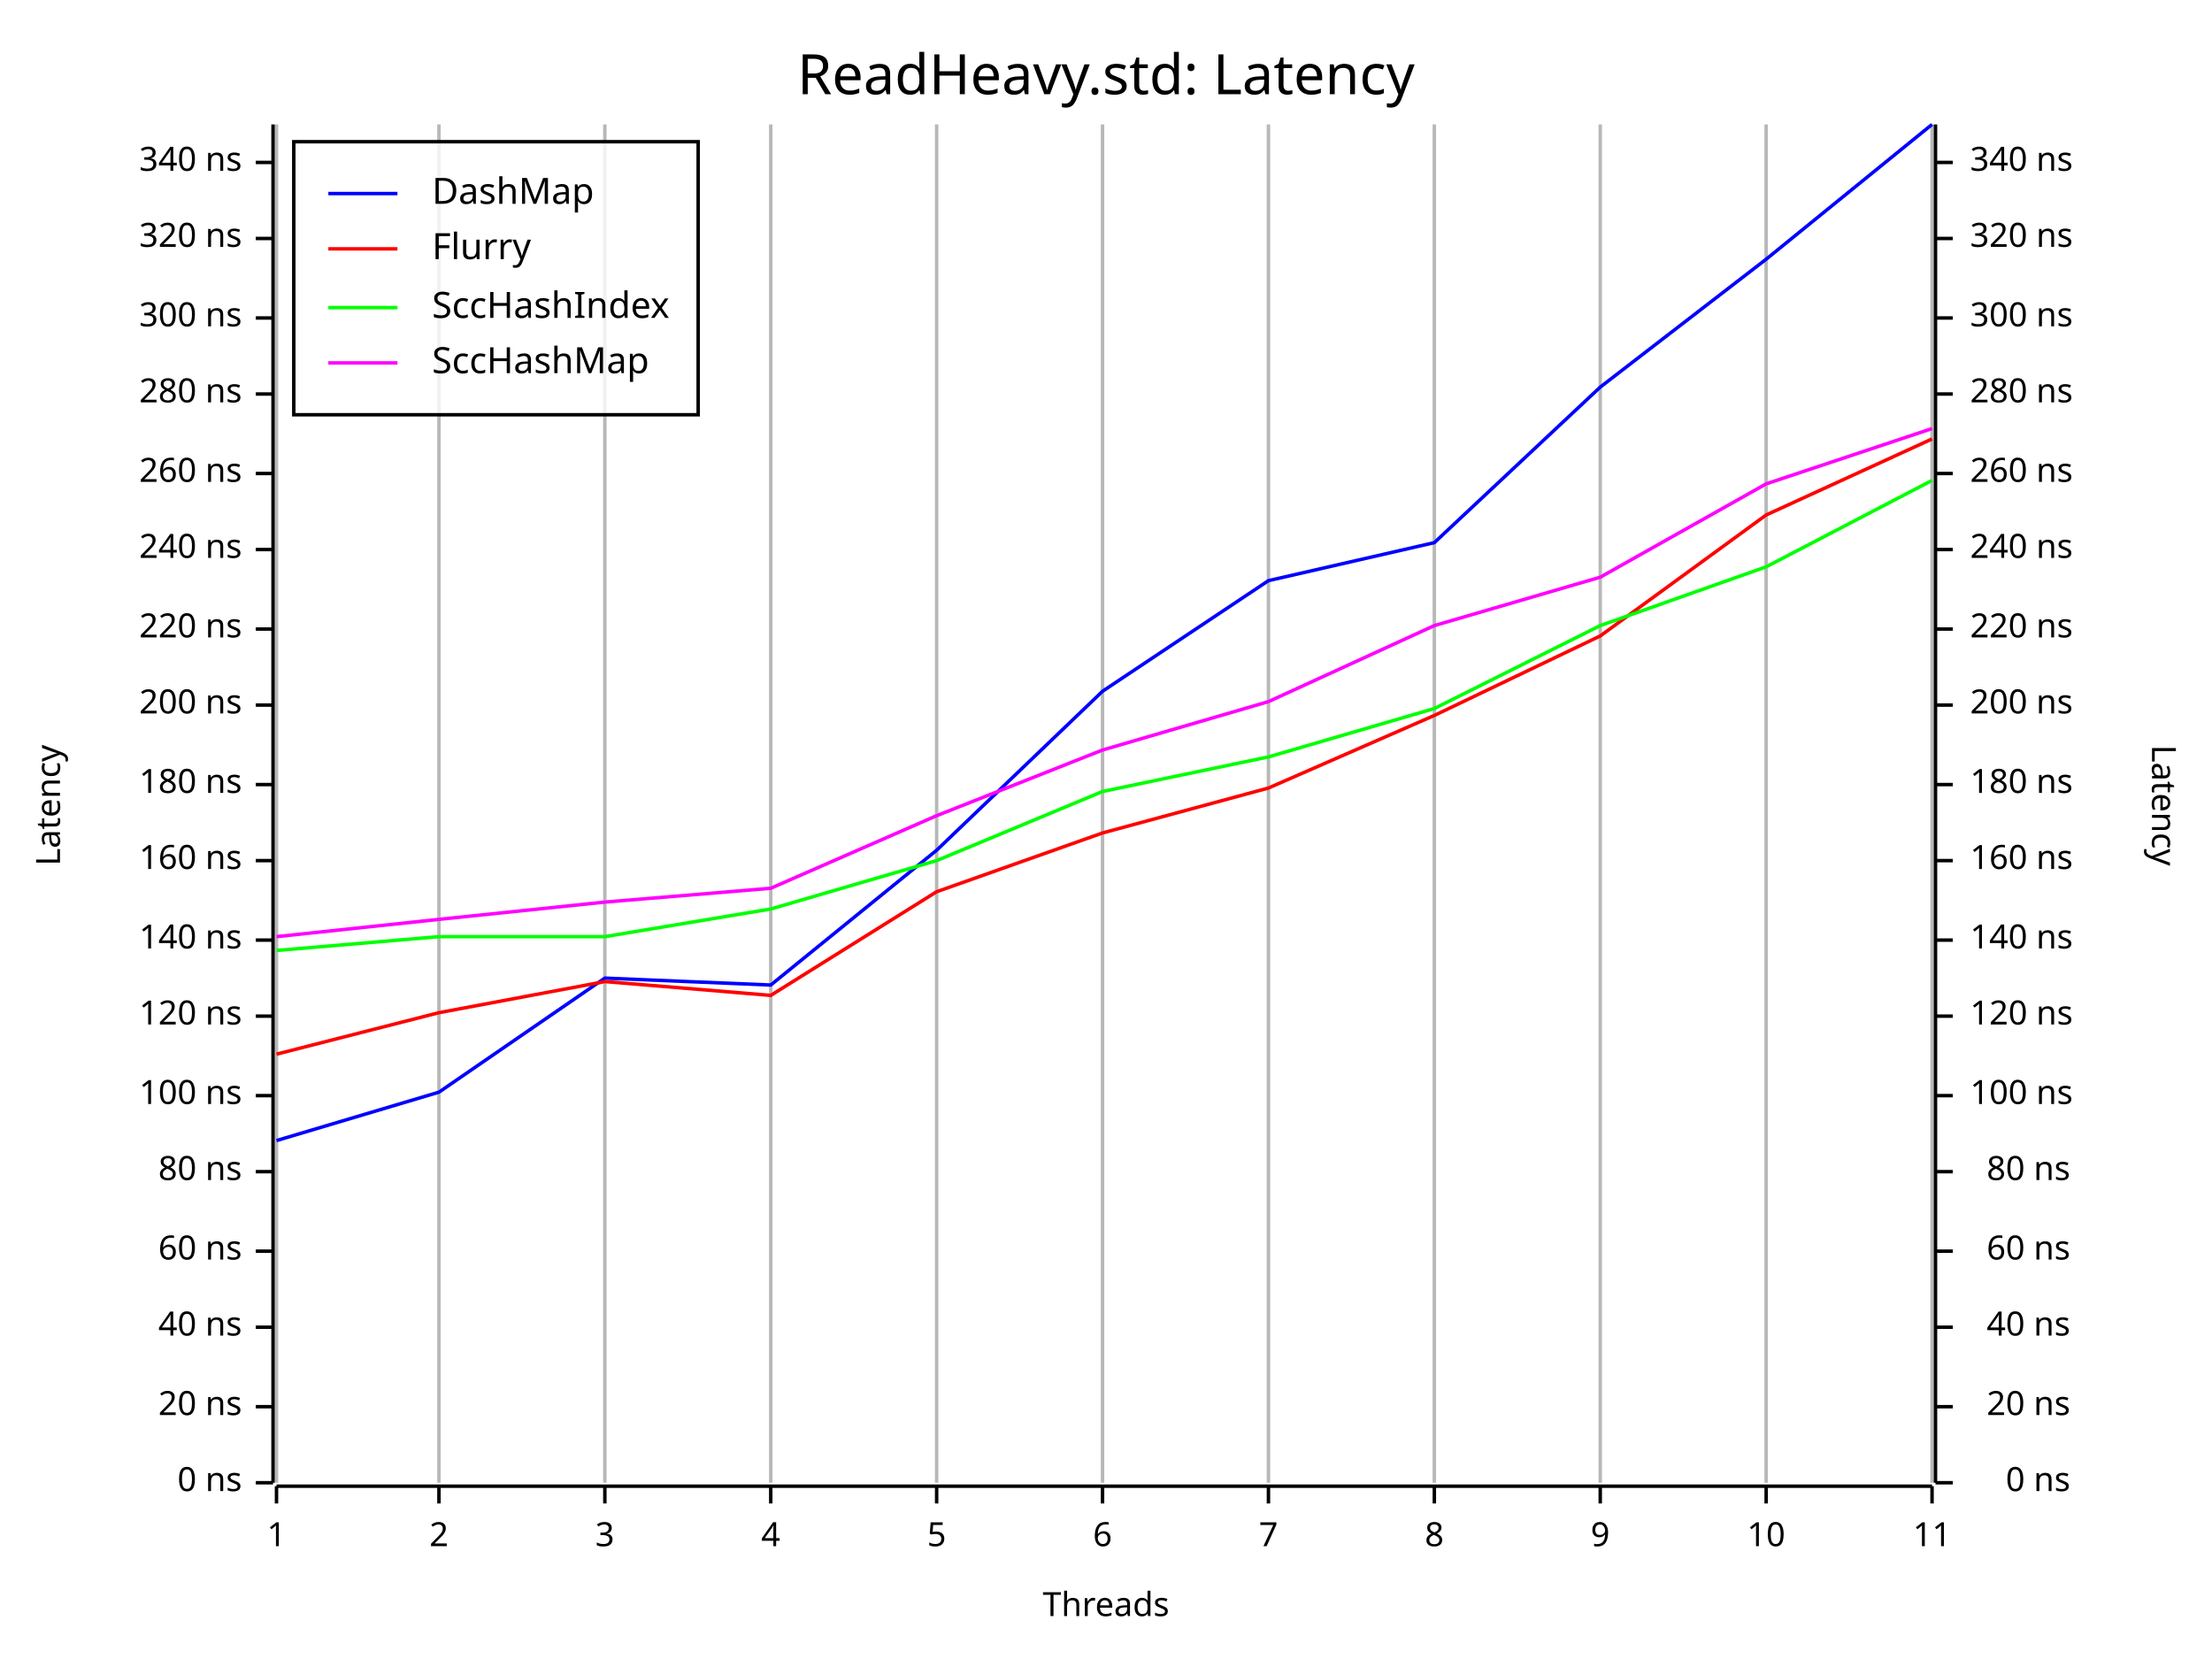
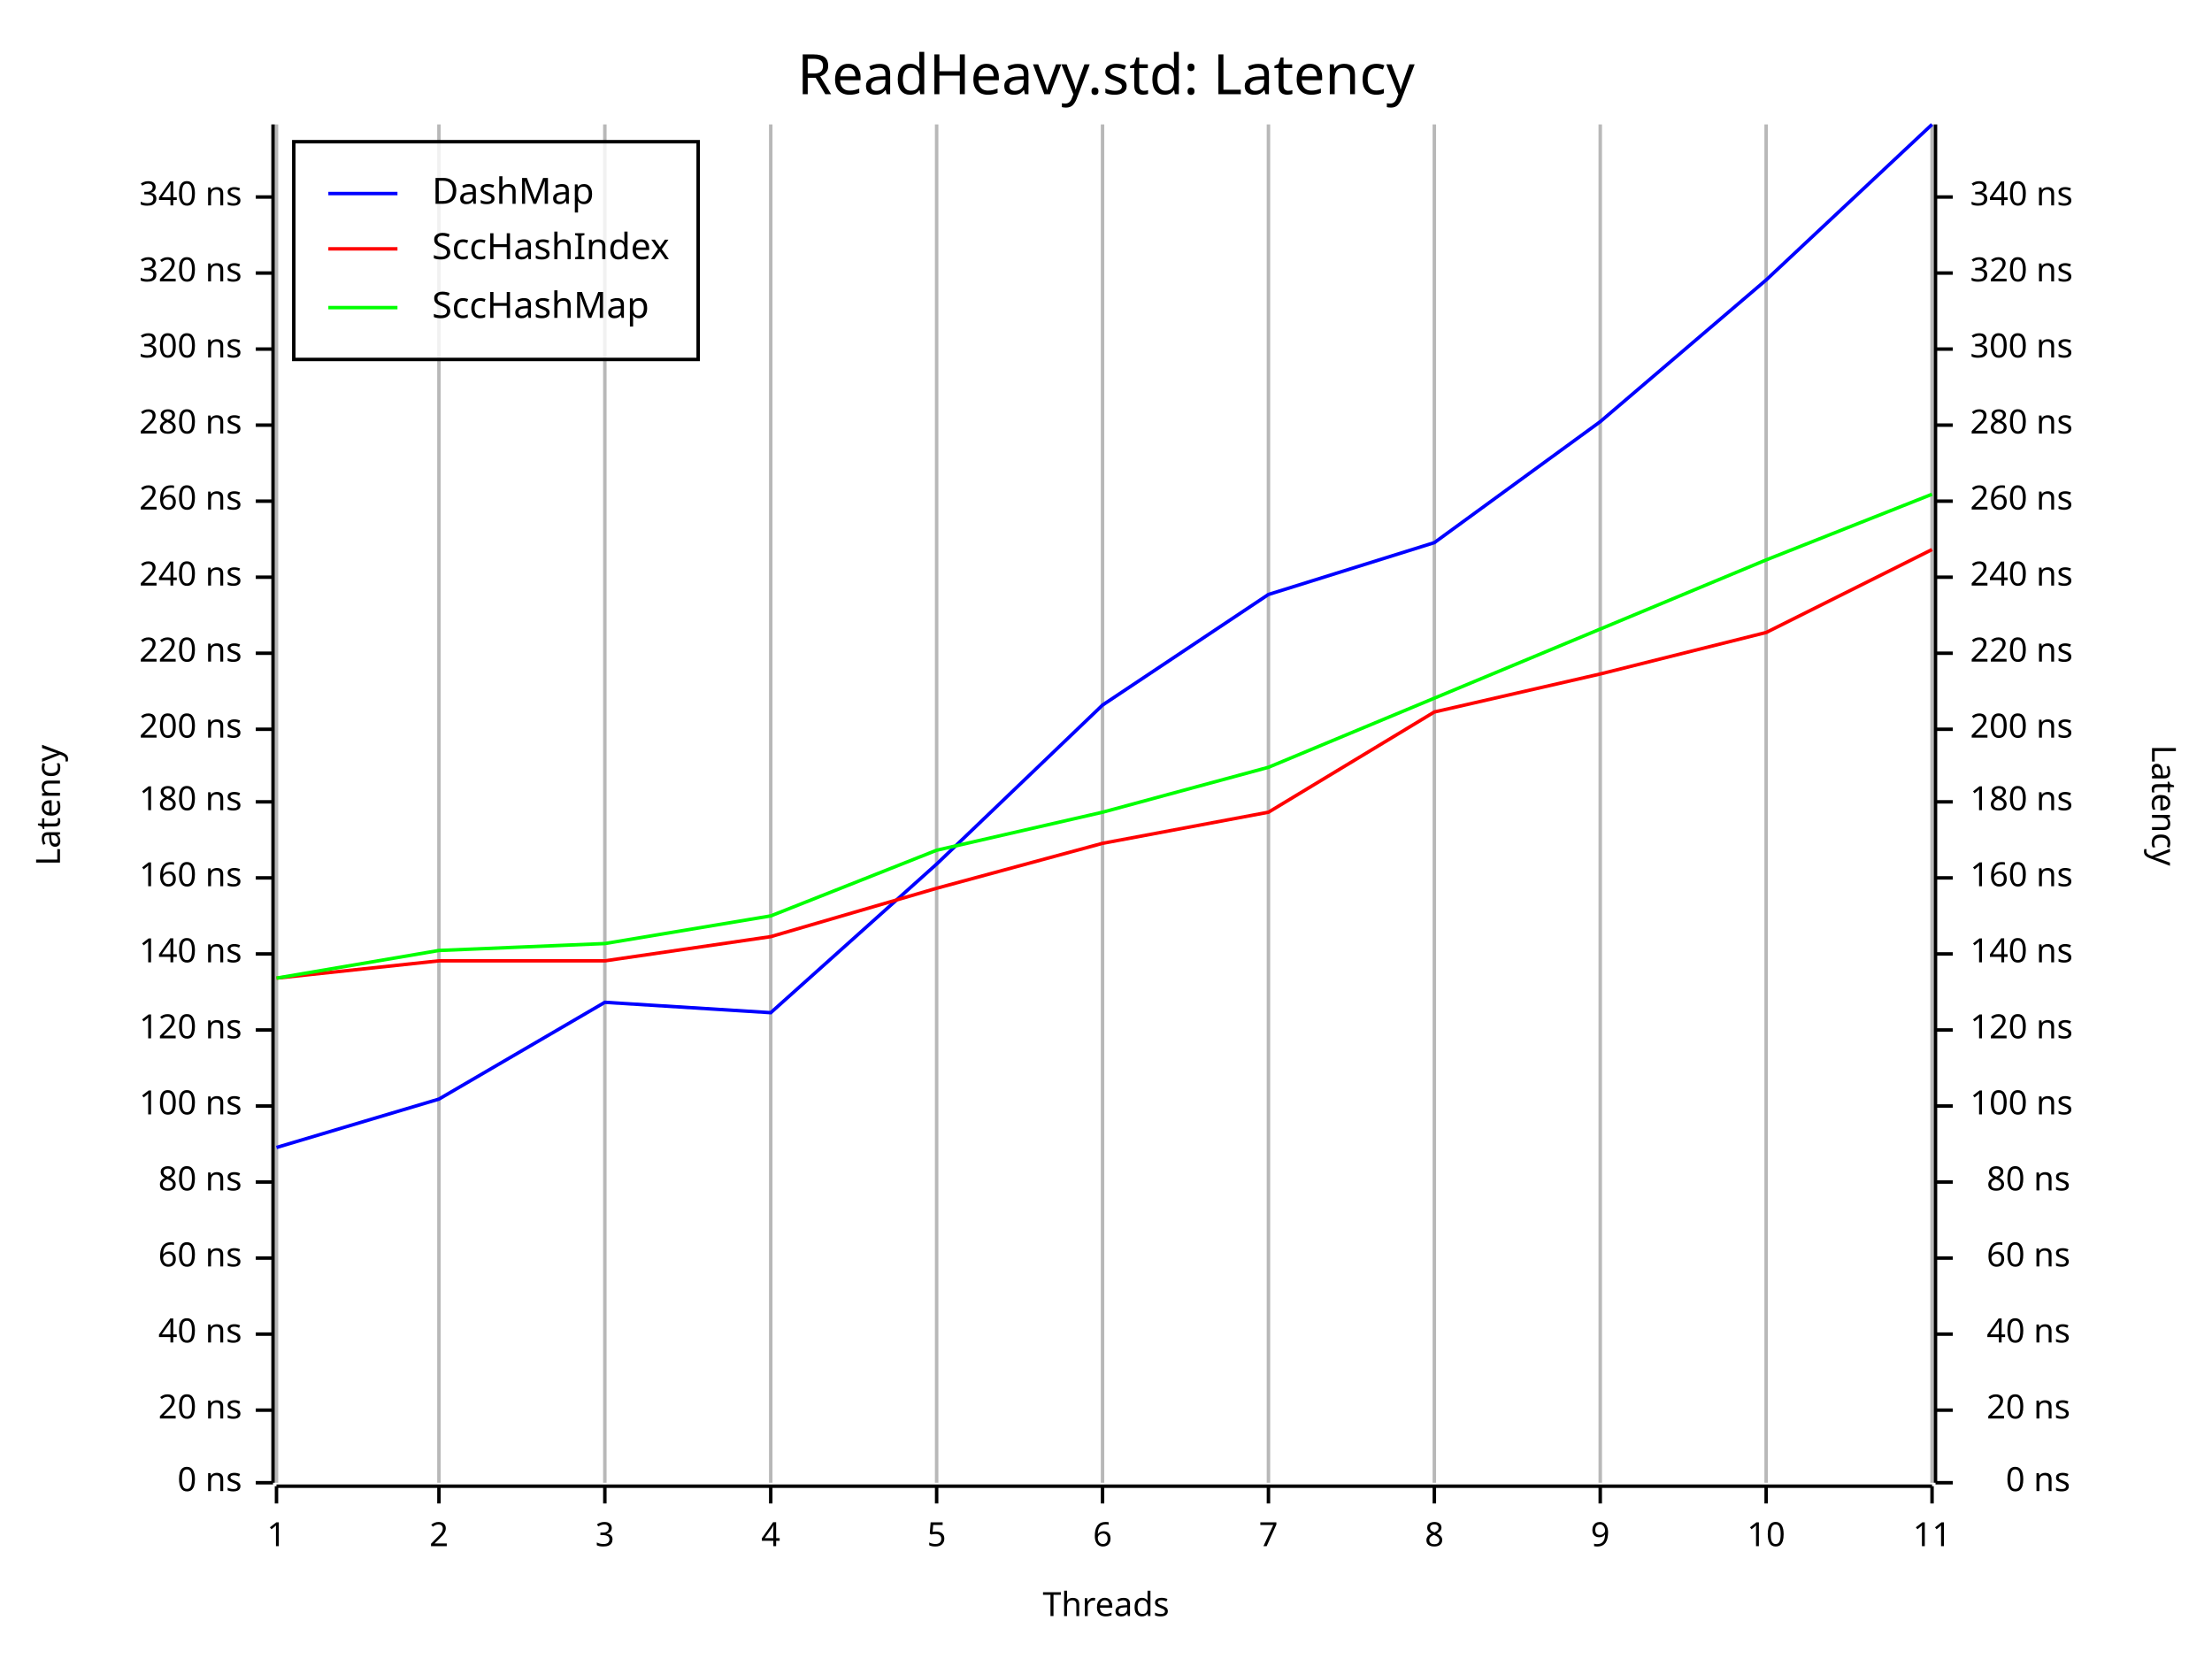
<svg xmlns="http://www.w3.org/2000/svg" width="640" height="480" viewBox="0 0 640 480">
  <rect x="0" y="0" width="640" height="480" opacity="1" fill="#FFFFFF" stroke="none" />
  <text x="320" y="15" dy="0.76em" text-anchor="middle" font-family="Fira Code" font-size="16.129" opacity="1" fill="#000000">
ReadHeavy.std: Latency
</text>
  <line opacity="0.1" stroke="#000000" stroke-width="1" x1="80" y1="429" x2="80" y2="36" />
  <line opacity="0.1" stroke="#000000" stroke-width="1" x1="127" y1="429" x2="127" y2="36" />
  <line opacity="0.1" stroke="#000000" stroke-width="1" x1="175" y1="429" x2="175" y2="36" />
  <line opacity="0.1" stroke="#000000" stroke-width="1" x1="223" y1="429" x2="223" y2="36" />
  <line opacity="0.1" stroke="#000000" stroke-width="1" x1="271" y1="429" x2="271" y2="36" />
  <line opacity="0.1" stroke="#000000" stroke-width="1" x1="319" y1="429" x2="319" y2="36" />
  <line opacity="0.1" stroke="#000000" stroke-width="1" x1="367" y1="429" x2="367" y2="36" />
  <line opacity="0.1" stroke="#000000" stroke-width="1" x1="415" y1="429" x2="415" y2="36" />
  <line opacity="0.1" stroke="#000000" stroke-width="1" x1="463" y1="429" x2="463" y2="36" />
  <line opacity="0.1" stroke="#000000" stroke-width="1" x1="511" y1="429" x2="511" y2="36" />
  <line opacity="0.1" stroke="#000000" stroke-width="1" x1="559" y1="429" x2="559" y2="36" />
  <text x="10" y="233" dy="0.76em" text-anchor="middle" font-family="sans-serif" font-size="9.677" opacity="1" fill="#000000" transform="rotate(270, 10, 233)">
Latency
</text>
  <text x="320" y="470" dy="-0.5ex" text-anchor="middle" font-family="sans-serif" font-size="9.677" opacity="1" fill="#000000">
Threads
</text>
  <text x="630" y="233" dy="0.76em" text-anchor="middle" font-family="sans-serif" font-size="9.677" opacity="1" fill="#000000" transform="rotate(90, 630, 233)">
Latency
</text>
  <line opacity="0.2" stroke="#000000" stroke-width="1" x1="80" y1="429" x2="80" y2="36" />
  <line opacity="0.2" stroke="#000000" stroke-width="1" x1="127" y1="429" x2="127" y2="36" />
  <line opacity="0.2" stroke="#000000" stroke-width="1" x1="175" y1="429" x2="175" y2="36" />
  <line opacity="0.2" stroke="#000000" stroke-width="1" x1="223" y1="429" x2="223" y2="36" />
  <line opacity="0.2" stroke="#000000" stroke-width="1" x1="271" y1="429" x2="271" y2="36" />
  <line opacity="0.2" stroke="#000000" stroke-width="1" x1="319" y1="429" x2="319" y2="36" />
  <line opacity="0.2" stroke="#000000" stroke-width="1" x1="367" y1="429" x2="367" y2="36" />
  <line opacity="0.2" stroke="#000000" stroke-width="1" x1="415" y1="429" x2="415" y2="36" />
  <line opacity="0.2" stroke="#000000" stroke-width="1" x1="463" y1="429" x2="463" y2="36" />
  <line opacity="0.2" stroke="#000000" stroke-width="1" x1="511" y1="429" x2="511" y2="36" />
  <line opacity="0.2" stroke="#000000" stroke-width="1" x1="559" y1="429" x2="559" y2="36" />
  <polyline fill="none" opacity="1" stroke="#000000" stroke-width="1" points="79,36 79,429 " />
  <text x="70" y="429" dy="0.5ex" text-anchor="end" font-family="sans-serif" font-size="9.677" opacity="1" fill="#000000">
0 ns
</text>
  <polyline fill="none" opacity="1" stroke="#000000" stroke-width="1" points="74,429 79,429 " />
-   <text x="70" y="407" dy="0.5ex" text-anchor="end" font-family="sans-serif" font-size="9.677" opacity="1" fill="#000000">
+   <text x="70" y="408" dy="0.5ex" text-anchor="end" font-family="sans-serif" font-size="9.677" opacity="1" fill="#000000">
20 ns
</text>
-   <polyline fill="none" opacity="1" stroke="#000000" stroke-width="1" points="74,407 79,407 " />
-   <text x="70" y="384" dy="0.5ex" text-anchor="end" font-family="sans-serif" font-size="9.677" opacity="1" fill="#000000">
+   <polyline fill="none" opacity="1" stroke="#000000" stroke-width="1" points="74,408 79,408 " />
+   <text x="70" y="386" dy="0.5ex" text-anchor="end" font-family="sans-serif" font-size="9.677" opacity="1" fill="#000000">
40 ns
</text>
-   <polyline fill="none" opacity="1" stroke="#000000" stroke-width="1" points="74,384 79,384 " />
-   <text x="70" y="362" dy="0.5ex" text-anchor="end" font-family="sans-serif" font-size="9.677" opacity="1" fill="#000000">
+   <polyline fill="none" opacity="1" stroke="#000000" stroke-width="1" points="74,386 79,386 " />
+   <text x="70" y="364" dy="0.5ex" text-anchor="end" font-family="sans-serif" font-size="9.677" opacity="1" fill="#000000">
60 ns
</text>
-   <polyline fill="none" opacity="1" stroke="#000000" stroke-width="1" points="74,362 79,362 " />
-   <text x="70" y="339" dy="0.5ex" text-anchor="end" font-family="sans-serif" font-size="9.677" opacity="1" fill="#000000">
+   <polyline fill="none" opacity="1" stroke="#000000" stroke-width="1" points="74,364 79,364 " />
+   <text x="70" y="342" dy="0.5ex" text-anchor="end" font-family="sans-serif" font-size="9.677" opacity="1" fill="#000000">
80 ns
</text>
-   <polyline fill="none" opacity="1" stroke="#000000" stroke-width="1" points="74,339 79,339 " />
-   <text x="70" y="317" dy="0.5ex" text-anchor="end" font-family="sans-serif" font-size="9.677" opacity="1" fill="#000000">
+   <polyline fill="none" opacity="1" stroke="#000000" stroke-width="1" points="74,342 79,342 " />
+   <text x="70" y="320" dy="0.5ex" text-anchor="end" font-family="sans-serif" font-size="9.677" opacity="1" fill="#000000">
100 ns
</text>
-   <polyline fill="none" opacity="1" stroke="#000000" stroke-width="1" points="74,317 79,317 " />
-   <text x="70" y="294" dy="0.5ex" text-anchor="end" font-family="sans-serif" font-size="9.677" opacity="1" fill="#000000">
+   <polyline fill="none" opacity="1" stroke="#000000" stroke-width="1" points="74,320 79,320 " />
+   <text x="70" y="298" dy="0.5ex" text-anchor="end" font-family="sans-serif" font-size="9.677" opacity="1" fill="#000000">
120 ns
</text>
-   <polyline fill="none" opacity="1" stroke="#000000" stroke-width="1" points="74,294 79,294 " />
-   <text x="70" y="272" dy="0.5ex" text-anchor="end" font-family="sans-serif" font-size="9.677" opacity="1" fill="#000000">
+   <polyline fill="none" opacity="1" stroke="#000000" stroke-width="1" points="74,298 79,298 " />
+   <text x="70" y="276" dy="0.5ex" text-anchor="end" font-family="sans-serif" font-size="9.677" opacity="1" fill="#000000">
140 ns
</text>
-   <polyline fill="none" opacity="1" stroke="#000000" stroke-width="1" points="74,272 79,272 " />
-   <text x="70" y="249" dy="0.5ex" text-anchor="end" font-family="sans-serif" font-size="9.677" opacity="1" fill="#000000">
+   <polyline fill="none" opacity="1" stroke="#000000" stroke-width="1" points="74,276 79,276 " />
+   <text x="70" y="254" dy="0.5ex" text-anchor="end" font-family="sans-serif" font-size="9.677" opacity="1" fill="#000000">
160 ns
</text>
-   <polyline fill="none" opacity="1" stroke="#000000" stroke-width="1" points="74,249 79,249 " />
-   <text x="70" y="227" dy="0.5ex" text-anchor="end" font-family="sans-serif" font-size="9.677" opacity="1" fill="#000000">
+   <polyline fill="none" opacity="1" stroke="#000000" stroke-width="1" points="74,254 79,254 " />
+   <text x="70" y="232" dy="0.5ex" text-anchor="end" font-family="sans-serif" font-size="9.677" opacity="1" fill="#000000">
180 ns
</text>
-   <polyline fill="none" opacity="1" stroke="#000000" stroke-width="1" points="74,227 79,227 " />
-   <text x="70" y="204" dy="0.5ex" text-anchor="end" font-family="sans-serif" font-size="9.677" opacity="1" fill="#000000">
+   <polyline fill="none" opacity="1" stroke="#000000" stroke-width="1" points="74,232 79,232 " />
+   <text x="70" y="211" dy="0.5ex" text-anchor="end" font-family="sans-serif" font-size="9.677" opacity="1" fill="#000000">
200 ns
</text>
-   <polyline fill="none" opacity="1" stroke="#000000" stroke-width="1" points="74,204 79,204 " />
-   <text x="70" y="182" dy="0.5ex" text-anchor="end" font-family="sans-serif" font-size="9.677" opacity="1" fill="#000000">
+   <polyline fill="none" opacity="1" stroke="#000000" stroke-width="1" points="74,211 79,211 " />
+   <text x="70" y="189" dy="0.5ex" text-anchor="end" font-family="sans-serif" font-size="9.677" opacity="1" fill="#000000">
220 ns
</text>
-   <polyline fill="none" opacity="1" stroke="#000000" stroke-width="1" points="74,182 79,182 " />
-   <text x="70" y="159" dy="0.5ex" text-anchor="end" font-family="sans-serif" font-size="9.677" opacity="1" fill="#000000">
+   <polyline fill="none" opacity="1" stroke="#000000" stroke-width="1" points="74,189 79,189 " />
+   <text x="70" y="167" dy="0.5ex" text-anchor="end" font-family="sans-serif" font-size="9.677" opacity="1" fill="#000000">
240 ns
</text>
-   <polyline fill="none" opacity="1" stroke="#000000" stroke-width="1" points="74,159 79,159 " />
-   <text x="70" y="137" dy="0.5ex" text-anchor="end" font-family="sans-serif" font-size="9.677" opacity="1" fill="#000000">
+   <polyline fill="none" opacity="1" stroke="#000000" stroke-width="1" points="74,167 79,167 " />
+   <text x="70" y="145" dy="0.5ex" text-anchor="end" font-family="sans-serif" font-size="9.677" opacity="1" fill="#000000">
260 ns
</text>
-   <polyline fill="none" opacity="1" stroke="#000000" stroke-width="1" points="74,137 79,137 " />
-   <text x="70" y="114" dy="0.5ex" text-anchor="end" font-family="sans-serif" font-size="9.677" opacity="1" fill="#000000">
+   <polyline fill="none" opacity="1" stroke="#000000" stroke-width="1" points="74,145 79,145 " />
+   <text x="70" y="123" dy="0.5ex" text-anchor="end" font-family="sans-serif" font-size="9.677" opacity="1" fill="#000000">
280 ns
</text>
-   <polyline fill="none" opacity="1" stroke="#000000" stroke-width="1" points="74,114 79,114 " />
-   <text x="70" y="92" dy="0.5ex" text-anchor="end" font-family="sans-serif" font-size="9.677" opacity="1" fill="#000000">
+   <polyline fill="none" opacity="1" stroke="#000000" stroke-width="1" points="74,123 79,123 " />
+   <text x="70" y="101" dy="0.5ex" text-anchor="end" font-family="sans-serif" font-size="9.677" opacity="1" fill="#000000">
300 ns
</text>
-   <polyline fill="none" opacity="1" stroke="#000000" stroke-width="1" points="74,92 79,92 " />
-   <text x="70" y="69" dy="0.5ex" text-anchor="end" font-family="sans-serif" font-size="9.677" opacity="1" fill="#000000">
+   <polyline fill="none" opacity="1" stroke="#000000" stroke-width="1" points="74,101 79,101 " />
+   <text x="70" y="79" dy="0.5ex" text-anchor="end" font-family="sans-serif" font-size="9.677" opacity="1" fill="#000000">
320 ns
</text>
-   <polyline fill="none" opacity="1" stroke="#000000" stroke-width="1" points="74,69 79,69 " />
-   <text x="70" y="47" dy="0.5ex" text-anchor="end" font-family="sans-serif" font-size="9.677" opacity="1" fill="#000000">
+   <polyline fill="none" opacity="1" stroke="#000000" stroke-width="1" points="74,79 79,79 " />
+   <text x="70" y="57" dy="0.5ex" text-anchor="end" font-family="sans-serif" font-size="9.677" opacity="1" fill="#000000">
340 ns
</text>
-   <polyline fill="none" opacity="1" stroke="#000000" stroke-width="1" points="74,47 79,47 " />
+   <polyline fill="none" opacity="1" stroke="#000000" stroke-width="1" points="74,57 79,57 " />
  <polyline fill="none" opacity="1" stroke="#000000" stroke-width="1" points="80,430 559,430 " />
  <text x="80" y="440" dy="0.76em" text-anchor="middle" font-family="sans-serif" font-size="9.677" opacity="1" fill="#000000">
1
</text>
  <polyline fill="none" opacity="1" stroke="#000000" stroke-width="1" points="80,430 80,435 " />
  <text x="127" y="440" dy="0.76em" text-anchor="middle" font-family="sans-serif" font-size="9.677" opacity="1" fill="#000000">
2
</text>
  <polyline fill="none" opacity="1" stroke="#000000" stroke-width="1" points="127,430 127,435 " />
  <text x="175" y="440" dy="0.76em" text-anchor="middle" font-family="sans-serif" font-size="9.677" opacity="1" fill="#000000">
3
</text>
  <polyline fill="none" opacity="1" stroke="#000000" stroke-width="1" points="175,430 175,435 " />
  <text x="223" y="440" dy="0.76em" text-anchor="middle" font-family="sans-serif" font-size="9.677" opacity="1" fill="#000000">
4
</text>
  <polyline fill="none" opacity="1" stroke="#000000" stroke-width="1" points="223,430 223,435 " />
  <text x="271" y="440" dy="0.76em" text-anchor="middle" font-family="sans-serif" font-size="9.677" opacity="1" fill="#000000">
5
</text>
  <polyline fill="none" opacity="1" stroke="#000000" stroke-width="1" points="271,430 271,435 " />
  <text x="319" y="440" dy="0.76em" text-anchor="middle" font-family="sans-serif" font-size="9.677" opacity="1" fill="#000000">
6
</text>
  <polyline fill="none" opacity="1" stroke="#000000" stroke-width="1" points="319,430 319,435 " />
  <text x="367" y="440" dy="0.76em" text-anchor="middle" font-family="sans-serif" font-size="9.677" opacity="1" fill="#000000">
7
</text>
  <polyline fill="none" opacity="1" stroke="#000000" stroke-width="1" points="367,430 367,435 " />
  <text x="415" y="440" dy="0.76em" text-anchor="middle" font-family="sans-serif" font-size="9.677" opacity="1" fill="#000000">
8
</text>
  <polyline fill="none" opacity="1" stroke="#000000" stroke-width="1" points="415,430 415,435 " />
  <text x="463" y="440" dy="0.76em" text-anchor="middle" font-family="sans-serif" font-size="9.677" opacity="1" fill="#000000">
9
</text>
  <polyline fill="none" opacity="1" stroke="#000000" stroke-width="1" points="463,430 463,435 " />
  <text x="511" y="440" dy="0.76em" text-anchor="middle" font-family="sans-serif" font-size="9.677" opacity="1" fill="#000000">
10
</text>
  <polyline fill="none" opacity="1" stroke="#000000" stroke-width="1" points="511,430 511,435 " />
  <text x="559" y="440" dy="0.76em" text-anchor="middle" font-family="sans-serif" font-size="9.677" opacity="1" fill="#000000">
11
</text>
  <polyline fill="none" opacity="1" stroke="#000000" stroke-width="1" points="559,430 559,435 " />
  <polyline fill="none" opacity="1" stroke="#000000" stroke-width="1" points="560,36 560,429 " />
  <text x="599" y="429" dy="0.5ex" text-anchor="end" font-family="sans-serif" font-size="9.677" opacity="1" fill="#000000">
0 ns
</text>
  <polyline fill="none" opacity="1" stroke="#000000" stroke-width="1" points="560,429 565,429 " />
-   <text x="599" y="407" dy="0.5ex" text-anchor="end" font-family="sans-serif" font-size="9.677" opacity="1" fill="#000000">
+   <text x="599" y="408" dy="0.5ex" text-anchor="end" font-family="sans-serif" font-size="9.677" opacity="1" fill="#000000">
20 ns
</text>
-   <polyline fill="none" opacity="1" stroke="#000000" stroke-width="1" points="560,407 565,407 " />
-   <text x="599" y="384" dy="0.5ex" text-anchor="end" font-family="sans-serif" font-size="9.677" opacity="1" fill="#000000">
+   <polyline fill="none" opacity="1" stroke="#000000" stroke-width="1" points="560,408 565,408 " />
+   <text x="599" y="386" dy="0.5ex" text-anchor="end" font-family="sans-serif" font-size="9.677" opacity="1" fill="#000000">
40 ns
</text>
-   <polyline fill="none" opacity="1" stroke="#000000" stroke-width="1" points="560,384 565,384 " />
-   <text x="599" y="362" dy="0.5ex" text-anchor="end" font-family="sans-serif" font-size="9.677" opacity="1" fill="#000000">
+   <polyline fill="none" opacity="1" stroke="#000000" stroke-width="1" points="560,386 565,386 " />
+   <text x="599" y="364" dy="0.5ex" text-anchor="end" font-family="sans-serif" font-size="9.677" opacity="1" fill="#000000">
60 ns
</text>
-   <polyline fill="none" opacity="1" stroke="#000000" stroke-width="1" points="560,362 565,362 " />
-   <text x="599" y="339" dy="0.5ex" text-anchor="end" font-family="sans-serif" font-size="9.677" opacity="1" fill="#000000">
+   <polyline fill="none" opacity="1" stroke="#000000" stroke-width="1" points="560,364 565,364 " />
+   <text x="599" y="342" dy="0.5ex" text-anchor="end" font-family="sans-serif" font-size="9.677" opacity="1" fill="#000000">
80 ns
</text>
-   <polyline fill="none" opacity="1" stroke="#000000" stroke-width="1" points="560,339 565,339 " />
-   <text x="570" y="317" dy="0.5ex" text-anchor="start" font-family="sans-serif" font-size="9.677" opacity="1" fill="#000000">
+   <polyline fill="none" opacity="1" stroke="#000000" stroke-width="1" points="560,342 565,342 " />
+   <text x="570" y="320" dy="0.5ex" text-anchor="start" font-family="sans-serif" font-size="9.677" opacity="1" fill="#000000">
100 ns
</text>
-   <polyline fill="none" opacity="1" stroke="#000000" stroke-width="1" points="560,317 565,317 " />
-   <text x="570" y="294" dy="0.5ex" text-anchor="start" font-family="sans-serif" font-size="9.677" opacity="1" fill="#000000">
+   <polyline fill="none" opacity="1" stroke="#000000" stroke-width="1" points="560,320 565,320 " />
+   <text x="570" y="298" dy="0.5ex" text-anchor="start" font-family="sans-serif" font-size="9.677" opacity="1" fill="#000000">
120 ns
</text>
-   <polyline fill="none" opacity="1" stroke="#000000" stroke-width="1" points="560,294 565,294 " />
-   <text x="570" y="272" dy="0.5ex" text-anchor="start" font-family="sans-serif" font-size="9.677" opacity="1" fill="#000000">
+   <polyline fill="none" opacity="1" stroke="#000000" stroke-width="1" points="560,298 565,298 " />
+   <text x="570" y="276" dy="0.5ex" text-anchor="start" font-family="sans-serif" font-size="9.677" opacity="1" fill="#000000">
140 ns
</text>
-   <polyline fill="none" opacity="1" stroke="#000000" stroke-width="1" points="560,272 565,272 " />
-   <text x="570" y="249" dy="0.5ex" text-anchor="start" font-family="sans-serif" font-size="9.677" opacity="1" fill="#000000">
+   <polyline fill="none" opacity="1" stroke="#000000" stroke-width="1" points="560,276 565,276 " />
+   <text x="570" y="254" dy="0.5ex" text-anchor="start" font-family="sans-serif" font-size="9.677" opacity="1" fill="#000000">
160 ns
</text>
-   <polyline fill="none" opacity="1" stroke="#000000" stroke-width="1" points="560,249 565,249 " />
-   <text x="570" y="227" dy="0.5ex" text-anchor="start" font-family="sans-serif" font-size="9.677" opacity="1" fill="#000000">
+   <polyline fill="none" opacity="1" stroke="#000000" stroke-width="1" points="560,254 565,254 " />
+   <text x="570" y="232" dy="0.5ex" text-anchor="start" font-family="sans-serif" font-size="9.677" opacity="1" fill="#000000">
180 ns
</text>
-   <polyline fill="none" opacity="1" stroke="#000000" stroke-width="1" points="560,227 565,227 " />
-   <text x="570" y="204" dy="0.5ex" text-anchor="start" font-family="sans-serif" font-size="9.677" opacity="1" fill="#000000">
+   <polyline fill="none" opacity="1" stroke="#000000" stroke-width="1" points="560,232 565,232 " />
+   <text x="570" y="211" dy="0.5ex" text-anchor="start" font-family="sans-serif" font-size="9.677" opacity="1" fill="#000000">
200 ns
</text>
-   <polyline fill="none" opacity="1" stroke="#000000" stroke-width="1" points="560,204 565,204 " />
-   <text x="570" y="182" dy="0.5ex" text-anchor="start" font-family="sans-serif" font-size="9.677" opacity="1" fill="#000000">
+   <polyline fill="none" opacity="1" stroke="#000000" stroke-width="1" points="560,211 565,211 " />
+   <text x="570" y="189" dy="0.5ex" text-anchor="start" font-family="sans-serif" font-size="9.677" opacity="1" fill="#000000">
220 ns
</text>
-   <polyline fill="none" opacity="1" stroke="#000000" stroke-width="1" points="560,182 565,182 " />
-   <text x="570" y="159" dy="0.5ex" text-anchor="start" font-family="sans-serif" font-size="9.677" opacity="1" fill="#000000">
+   <polyline fill="none" opacity="1" stroke="#000000" stroke-width="1" points="560,189 565,189 " />
+   <text x="570" y="167" dy="0.5ex" text-anchor="start" font-family="sans-serif" font-size="9.677" opacity="1" fill="#000000">
240 ns
</text>
-   <polyline fill="none" opacity="1" stroke="#000000" stroke-width="1" points="560,159 565,159 " />
-   <text x="570" y="137" dy="0.5ex" text-anchor="start" font-family="sans-serif" font-size="9.677" opacity="1" fill="#000000">
+   <polyline fill="none" opacity="1" stroke="#000000" stroke-width="1" points="560,167 565,167 " />
+   <text x="570" y="145" dy="0.5ex" text-anchor="start" font-family="sans-serif" font-size="9.677" opacity="1" fill="#000000">
260 ns
</text>
-   <polyline fill="none" opacity="1" stroke="#000000" stroke-width="1" points="560,137 565,137 " />
-   <text x="570" y="114" dy="0.5ex" text-anchor="start" font-family="sans-serif" font-size="9.677" opacity="1" fill="#000000">
+   <polyline fill="none" opacity="1" stroke="#000000" stroke-width="1" points="560,145 565,145 " />
+   <text x="570" y="123" dy="0.5ex" text-anchor="start" font-family="sans-serif" font-size="9.677" opacity="1" fill="#000000">
280 ns
</text>
-   <polyline fill="none" opacity="1" stroke="#000000" stroke-width="1" points="560,114 565,114 " />
-   <text x="570" y="92" dy="0.5ex" text-anchor="start" font-family="sans-serif" font-size="9.677" opacity="1" fill="#000000">
+   <polyline fill="none" opacity="1" stroke="#000000" stroke-width="1" points="560,123 565,123 " />
+   <text x="570" y="101" dy="0.5ex" text-anchor="start" font-family="sans-serif" font-size="9.677" opacity="1" fill="#000000">
300 ns
</text>
-   <polyline fill="none" opacity="1" stroke="#000000" stroke-width="1" points="560,92 565,92 " />
-   <text x="570" y="69" dy="0.5ex" text-anchor="start" font-family="sans-serif" font-size="9.677" opacity="1" fill="#000000">
+   <polyline fill="none" opacity="1" stroke="#000000" stroke-width="1" points="560,101 565,101 " />
+   <text x="570" y="79" dy="0.5ex" text-anchor="start" font-family="sans-serif" font-size="9.677" opacity="1" fill="#000000">
320 ns
</text>
-   <polyline fill="none" opacity="1" stroke="#000000" stroke-width="1" points="560,69 565,69 " />
-   <text x="570" y="47" dy="0.5ex" text-anchor="start" font-family="sans-serif" font-size="9.677" opacity="1" fill="#000000">
+   <polyline fill="none" opacity="1" stroke="#000000" stroke-width="1" points="560,79 565,79 " />
+   <text x="570" y="57" dy="0.5ex" text-anchor="start" font-family="sans-serif" font-size="9.677" opacity="1" fill="#000000">
340 ns
</text>
-   <polyline fill="none" opacity="1" stroke="#000000" stroke-width="1" points="560,47 565,47 " />
-   <polyline fill="none" opacity="1" stroke="#0000FF" stroke-width="1" points="80,330 127,316 175,283 223,285 271,246 319,200 367,168 415,157 463,112 511,75 559,36 " />
-   <polyline fill="none" opacity="1" stroke="#FF0000" stroke-width="1" points="80,305 127,293 175,284 223,288 271,258 319,241 367,228 415,207 463,184 511,149 559,127 " />
-   <polyline fill="none" opacity="1" stroke="#00FF00" stroke-width="1" points="80,275 127,271 175,271 223,263 271,249 319,229 367,219 415,205 463,181 511,164 559,139 " />
-   <polyline fill="none" opacity="1" stroke="#FF00FF" stroke-width="1" points="80,271 127,266 175,261 223,257 271,236 319,217 367,203 415,181 463,167 511,140 559,124 " />
-   <rect x="85" y="41" width="117" height="79" opacity="0.8" fill="#FFFFFF" stroke="none" />
-   <rect x="85" y="41" width="117" height="79" opacity="1" fill="none" stroke="#000000" />
+   <polyline fill="none" opacity="1" stroke="#000000" stroke-width="1" points="560,57 565,57 " />
+   <polyline fill="none" opacity="1" stroke="#0000FF" stroke-width="1" points="80,332 127,318 175,290 223,293 271,250 319,204 367,172 415,157 463,122 511,81 559,36 " />
+   <polyline fill="none" opacity="1" stroke="#FF0000" stroke-width="1" points="80,283 127,278 175,278 223,271 271,257 319,244 367,235 415,206 463,195 511,183 559,159 " />
+   <polyline fill="none" opacity="1" stroke="#00FF00" stroke-width="1" points="80,283 127,275 175,273 223,265 271,246 319,235 367,222 415,202 463,182 511,162 559,143 " />
+   <rect x="85" y="41" width="117" height="63" opacity="0.8" fill="#FFFFFF" stroke="none" />
+   <rect x="85" y="41" width="117" height="63" opacity="1" fill="none" stroke="#000000" />
  <text x="125" y="51" dy="0.76em" text-anchor="start" font-family="Fira Code" font-size="10.484" opacity="1" fill="#000000">
DashMap
</text>
  <text x="125" y="67" dy="0.76em" text-anchor="start" font-family="Fira Code" font-size="10.484" opacity="1" fill="#000000">
- Flurry
+ SccHashIndex
</text>
  <text x="125" y="84" dy="0.76em" text-anchor="start" font-family="Fira Code" font-size="10.484" opacity="1" fill="#000000">
- SccHashIndex
- </text>
-   <text x="125" y="100" dy="0.76em" text-anchor="start" font-family="Fira Code" font-size="10.484" opacity="1" fill="#000000">
SccHashMap
</text>
  <polyline fill="none" opacity="1" stroke="#0000FF" stroke-width="1" points="95,56 115,56 " />
  <polyline fill="none" opacity="1" stroke="#FF0000" stroke-width="1" points="95,72 115,72 " />
  <polyline fill="none" opacity="1" stroke="#00FF00" stroke-width="1" points="95,89 115,89 " />
-   <polyline fill="none" opacity="1" stroke="#FF00FF" stroke-width="1" points="95,105 115,105 " />
</svg>
